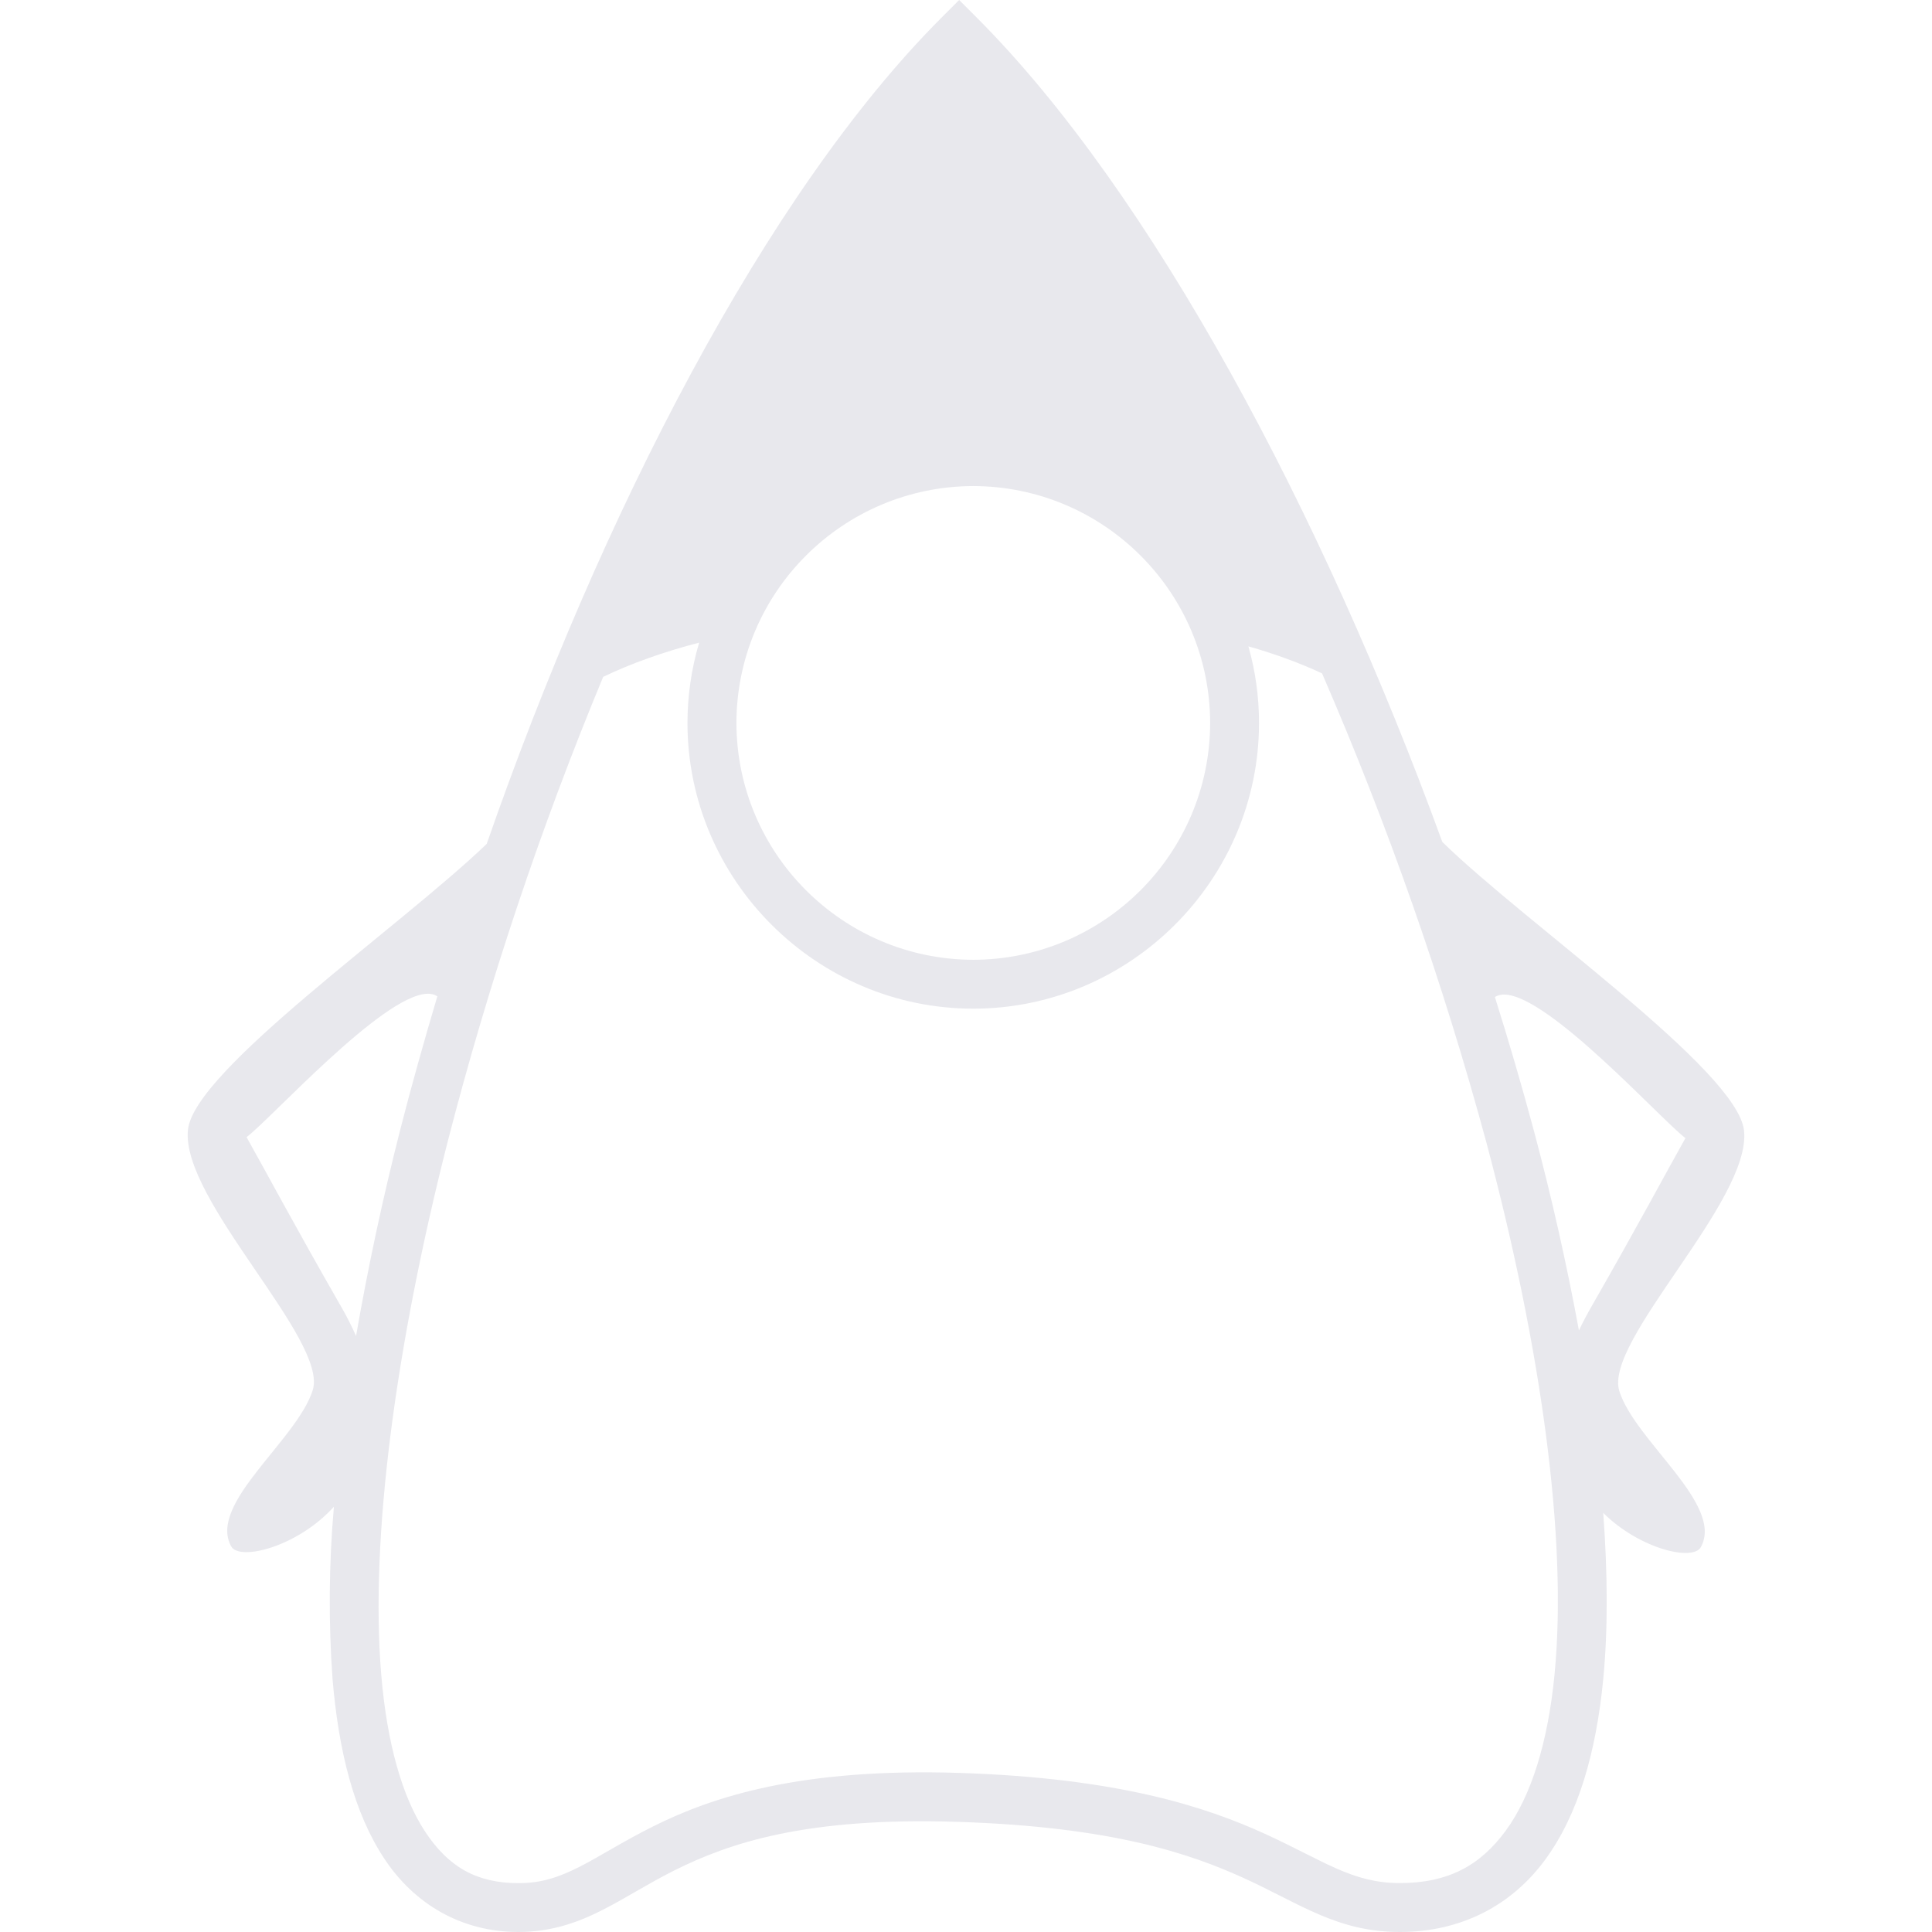
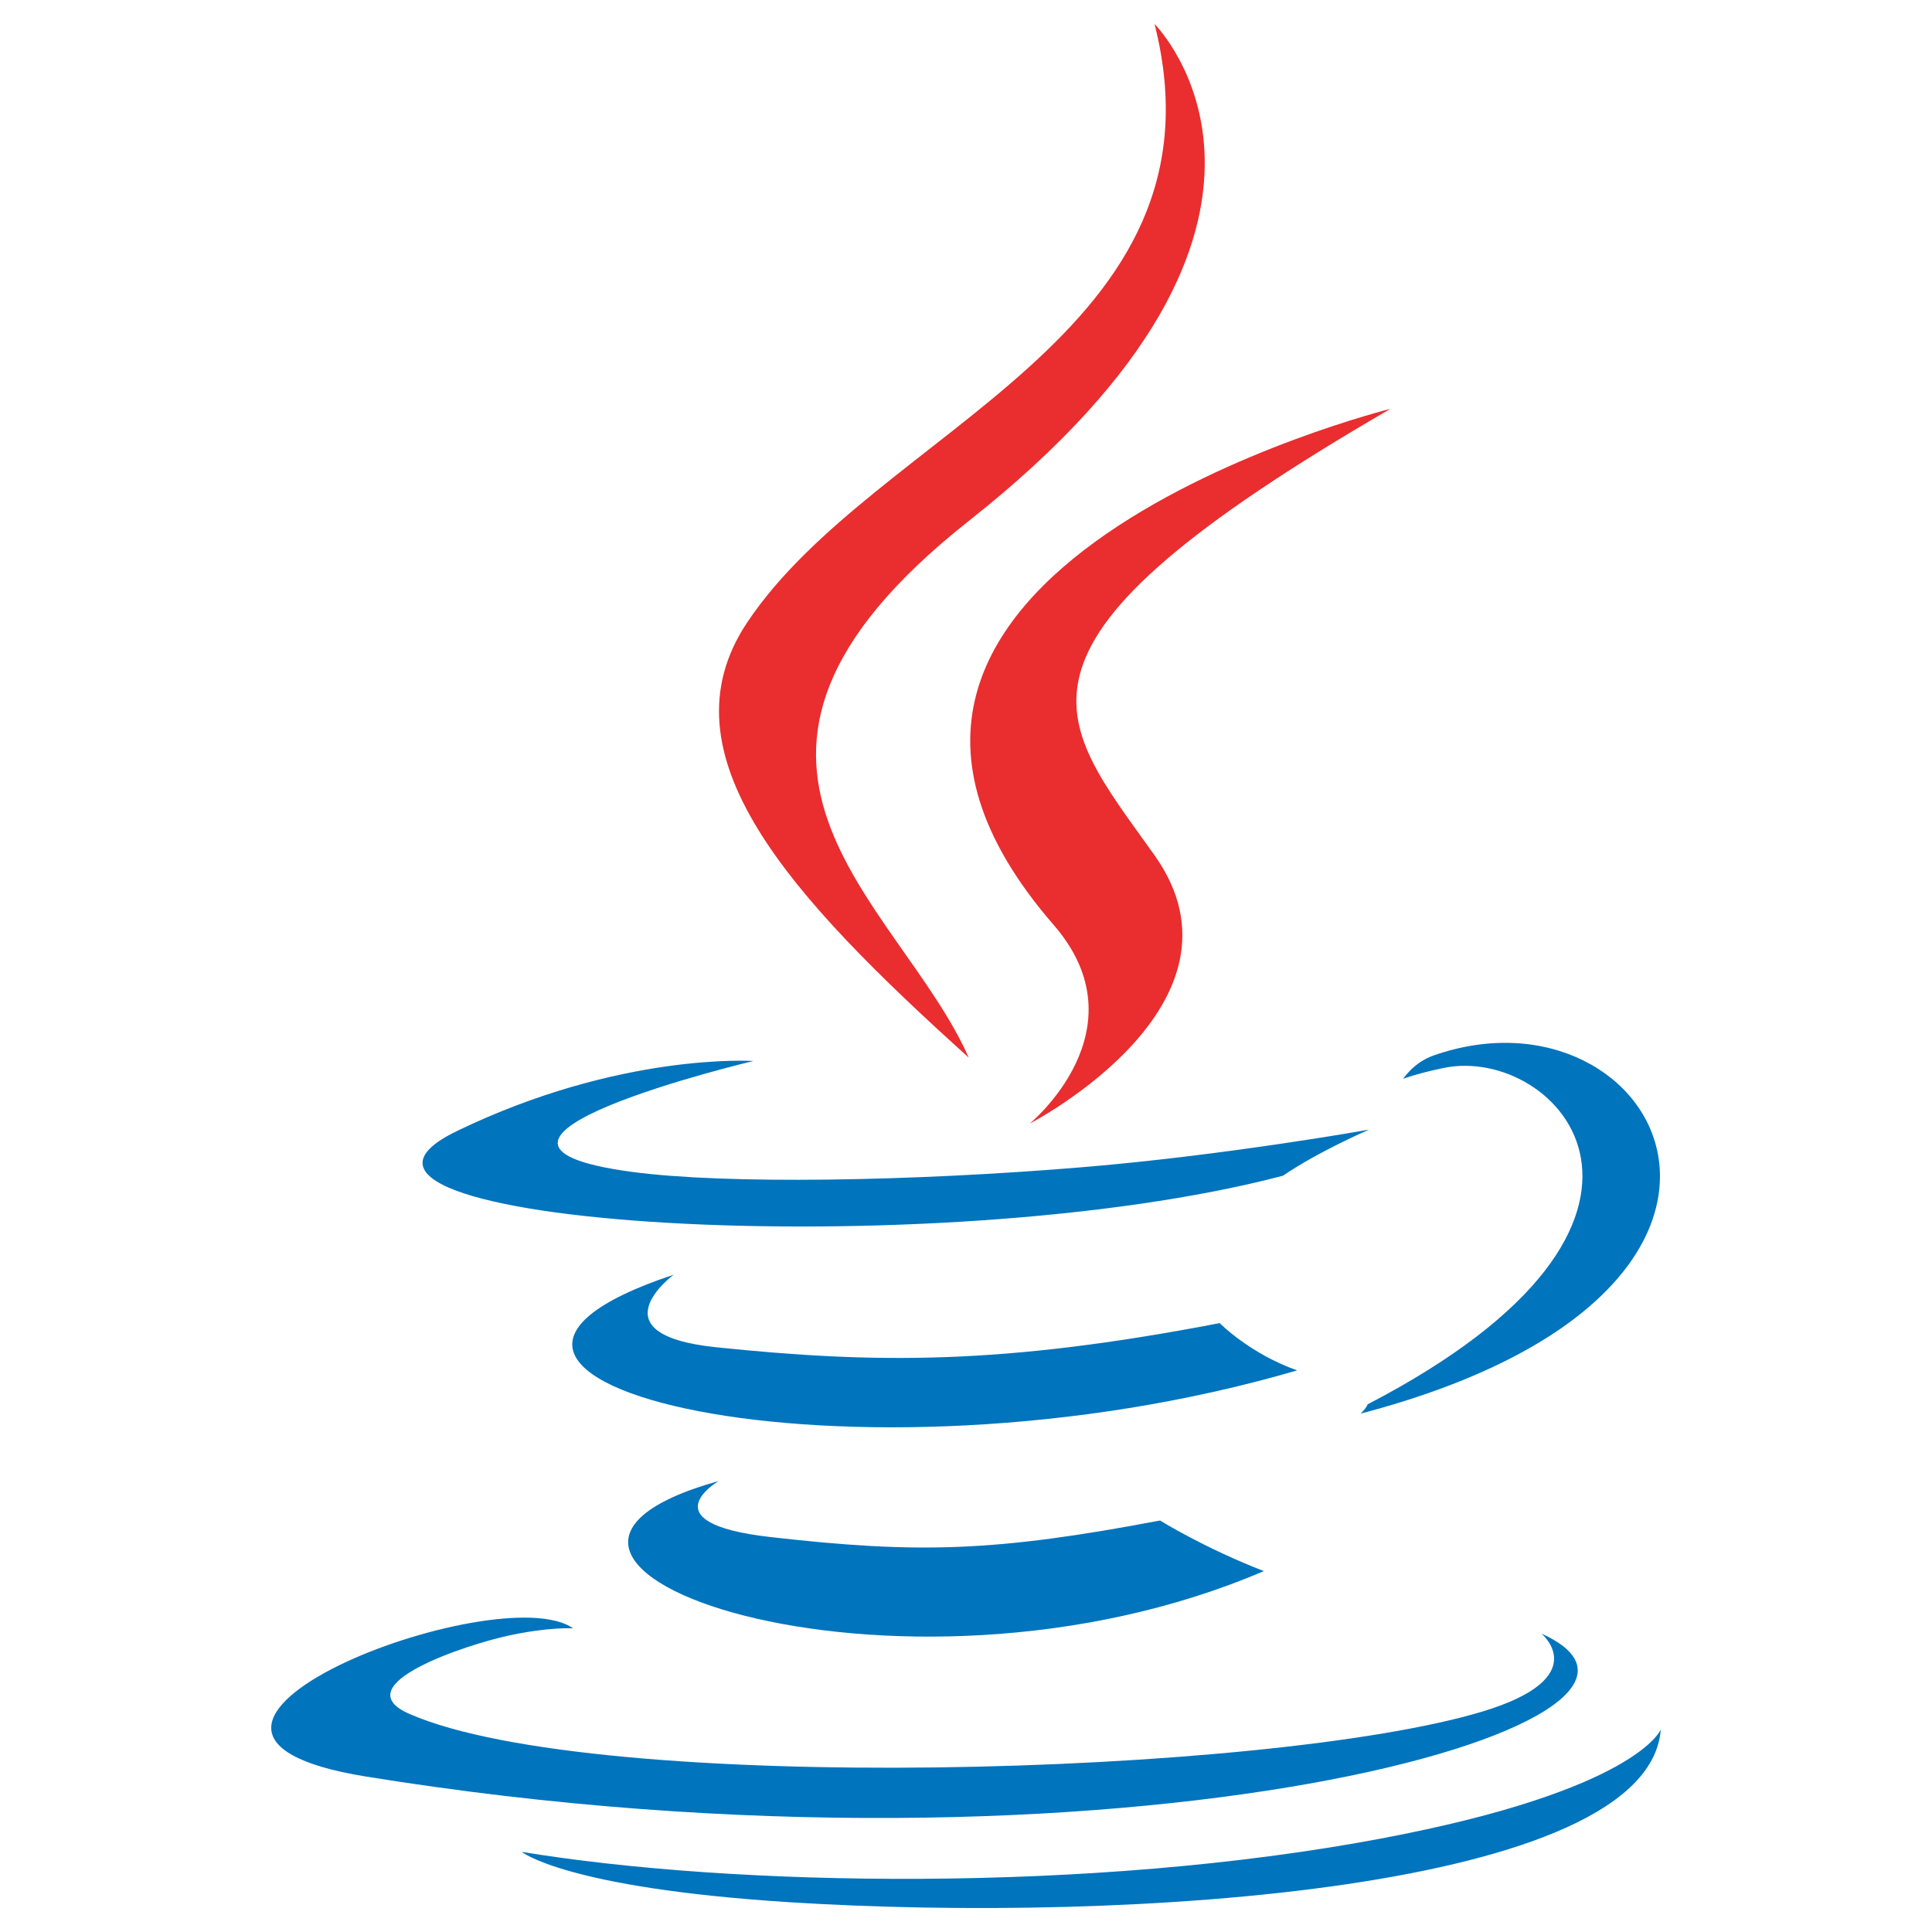
- <svg xmlns="http://www.w3.org/2000/svg" fill="#E8E8ED" role="img" viewBox="0 0 24 24">
-   <path d="M11.915 0 11.7.215C9.515 2.4 7.47 6.39 6.046 10.483c-1.064 1.024-3.633 2.81-3.711 3.551-.093.87 1.746 2.611 1.55 3.235-.198.625-1.304 1.408-1.014 1.939.1.188.823.011 1.277-.491a13.389 13.389 0 0 0-.017 2.14c.076.906.27 1.668.643 2.232.372.563.956.911 1.667.911.397 0 .727-.114 1.024-.264.298-.149.571-.33.91-.5.68-.34 1.634-.666 3.53-.604 1.903.062 2.872.39 3.559.704.687.314 1.15.664 1.925.664.767 0 1.395-.336 1.807-.9.412-.563.631-1.33.72-2.24.06-.623.055-1.32 0-2.066.454.45 1.117.604 1.213.424.29-.53-.816-1.314-1.013-1.937-.198-.624 1.642-2.366 1.549-3.236-.08-.748-2.707-2.568-3.748-3.586C16.428 6.374 14.308 2.394 12.13.215zm.175 6.038a2.95 2.95 0 0 1 2.943 2.942 2.95 2.95 0 0 1-2.943 2.943A2.95 2.95 0 0 1 9.148 8.98a2.95 2.95 0 0 1 2.942-2.942zM8.685 7.983a3.515 3.515 0 0 0-.145.997c0 1.951 1.6 3.55 3.55 3.55 1.95 0 3.55-1.598 3.55-3.55 0-.329-.046-.648-.132-.951.334.095.64.208.915.336a42.699 42.699 0 0 1 2.042 5.829c.678 2.545 1.01 4.92.846 6.607-.082.844-.29 1.51-.606 1.94-.315.431-.713.651-1.315.651-.593 0-.932-.27-1.673-.61-.741-.338-1.825-.694-3.792-.758-1.974-.064-3.073.293-3.821.669-.375.188-.659.373-.911.5s-.466.2-.752.2c-.53 0-.876-.209-1.16-.64-.285-.43-.474-1.101-.545-1.948-.141-1.693.176-4.069.823-6.614a43.155 43.155 0 0 1 1.934-5.783c.348-.167.749-.31 1.192-.425zm-3.382 4.362a.216.216 0 0 1 .13.031c-.166.56-.323 1.116-.463 1.665a33.849 33.849 0 0 0-.547 2.555 3.9 3.9 0 0 0-.2-.39c-.58-1.012-.914-1.642-1.16-2.08.315-.24 1.679-1.755 2.24-1.781zm13.394.01c.562.027 1.926 1.543 2.24 1.783-.246.438-.58 1.068-1.16 2.08a4.428 4.428 0 0 0-.163.309 32.354 32.354 0 0 0-.562-2.49 40.579 40.579 0 0 0-.482-1.652.216.216 0 0 1 .127-.03z" />
+ <svg xmlns="http://www.w3.org/2000/svg" width="1em" height="1em" viewBox="0 0 128 128">
+   <path fill="#0074bd" d="M47.617 98.12s-4.767 2.774 3.397 3.71c9.892 1.13 14.947.968 25.845-1.092c0 0 2.871 1.795 6.873 3.351c-24.439 10.47-55.308-.607-36.115-5.969m-2.988-13.665s-5.348 3.959 2.823 4.805c10.567 1.091 18.91 1.18 33.354-1.6c0 0 1.993 2.025 5.132 3.131c-29.542 8.64-62.446.68-41.309-6.336" />
+   <path fill="#ea2d2e" d="M69.802 61.271c6.025 6.935-1.58 13.17-1.58 13.17s15.289-7.891 8.269-17.777c-6.559-9.215-11.587-13.792 15.635-29.58c0 .001-42.731 10.67-22.324 34.187" />
+   <path fill="#0074bd" d="M102.123 108.229s3.529 2.91-3.888 5.159c-14.102 4.272-58.706 5.56-71.094.171c-4.451-1.938 3.899-4.625 6.526-5.192c2.739-.593 4.303-.485 4.303-.485c-4.953-3.487-32.013 6.85-13.743 9.815c49.821 8.076 90.817-3.637 77.896-9.468M49.912 70.294s-22.686 5.389-8.033 7.348c6.188.828 18.518.638 30.011-.326c9.39-.789 18.813-2.474 18.813-2.474s-3.308 1.419-5.704 3.053c-23.042 6.061-67.544 3.238-54.731-2.958c10.832-5.239 19.644-4.643 19.644-4.643m40.697 22.747c23.421-12.167 12.591-23.86 5.032-22.285c-1.848.385-2.677.72-2.677.72s.688-1.079 2-1.543c14.953-5.255 26.451 15.503-4.823 23.725c0-.002.359-.327.468-.617" />
+   <path fill="#ea2d2e" d="M76.491 1.587S89.459 14.563 64.188 34.51c-20.266 16.006-4.621 25.13-.007 35.559c-11.831-10.673-20.509-20.07-14.688-28.815C58.041 28.42 81.722 22.195 76.491 1.587" />
+   <path fill="#0074bd" d="M52.214 126.021c22.476 1.437 57-.8 57.817-11.436c0 0-1.571 4.032-18.577 7.231c-19.186 3.612-42.854 3.191-56.887.874c0 .001 2.875 2.381 17.647 3.331" />
</svg>
